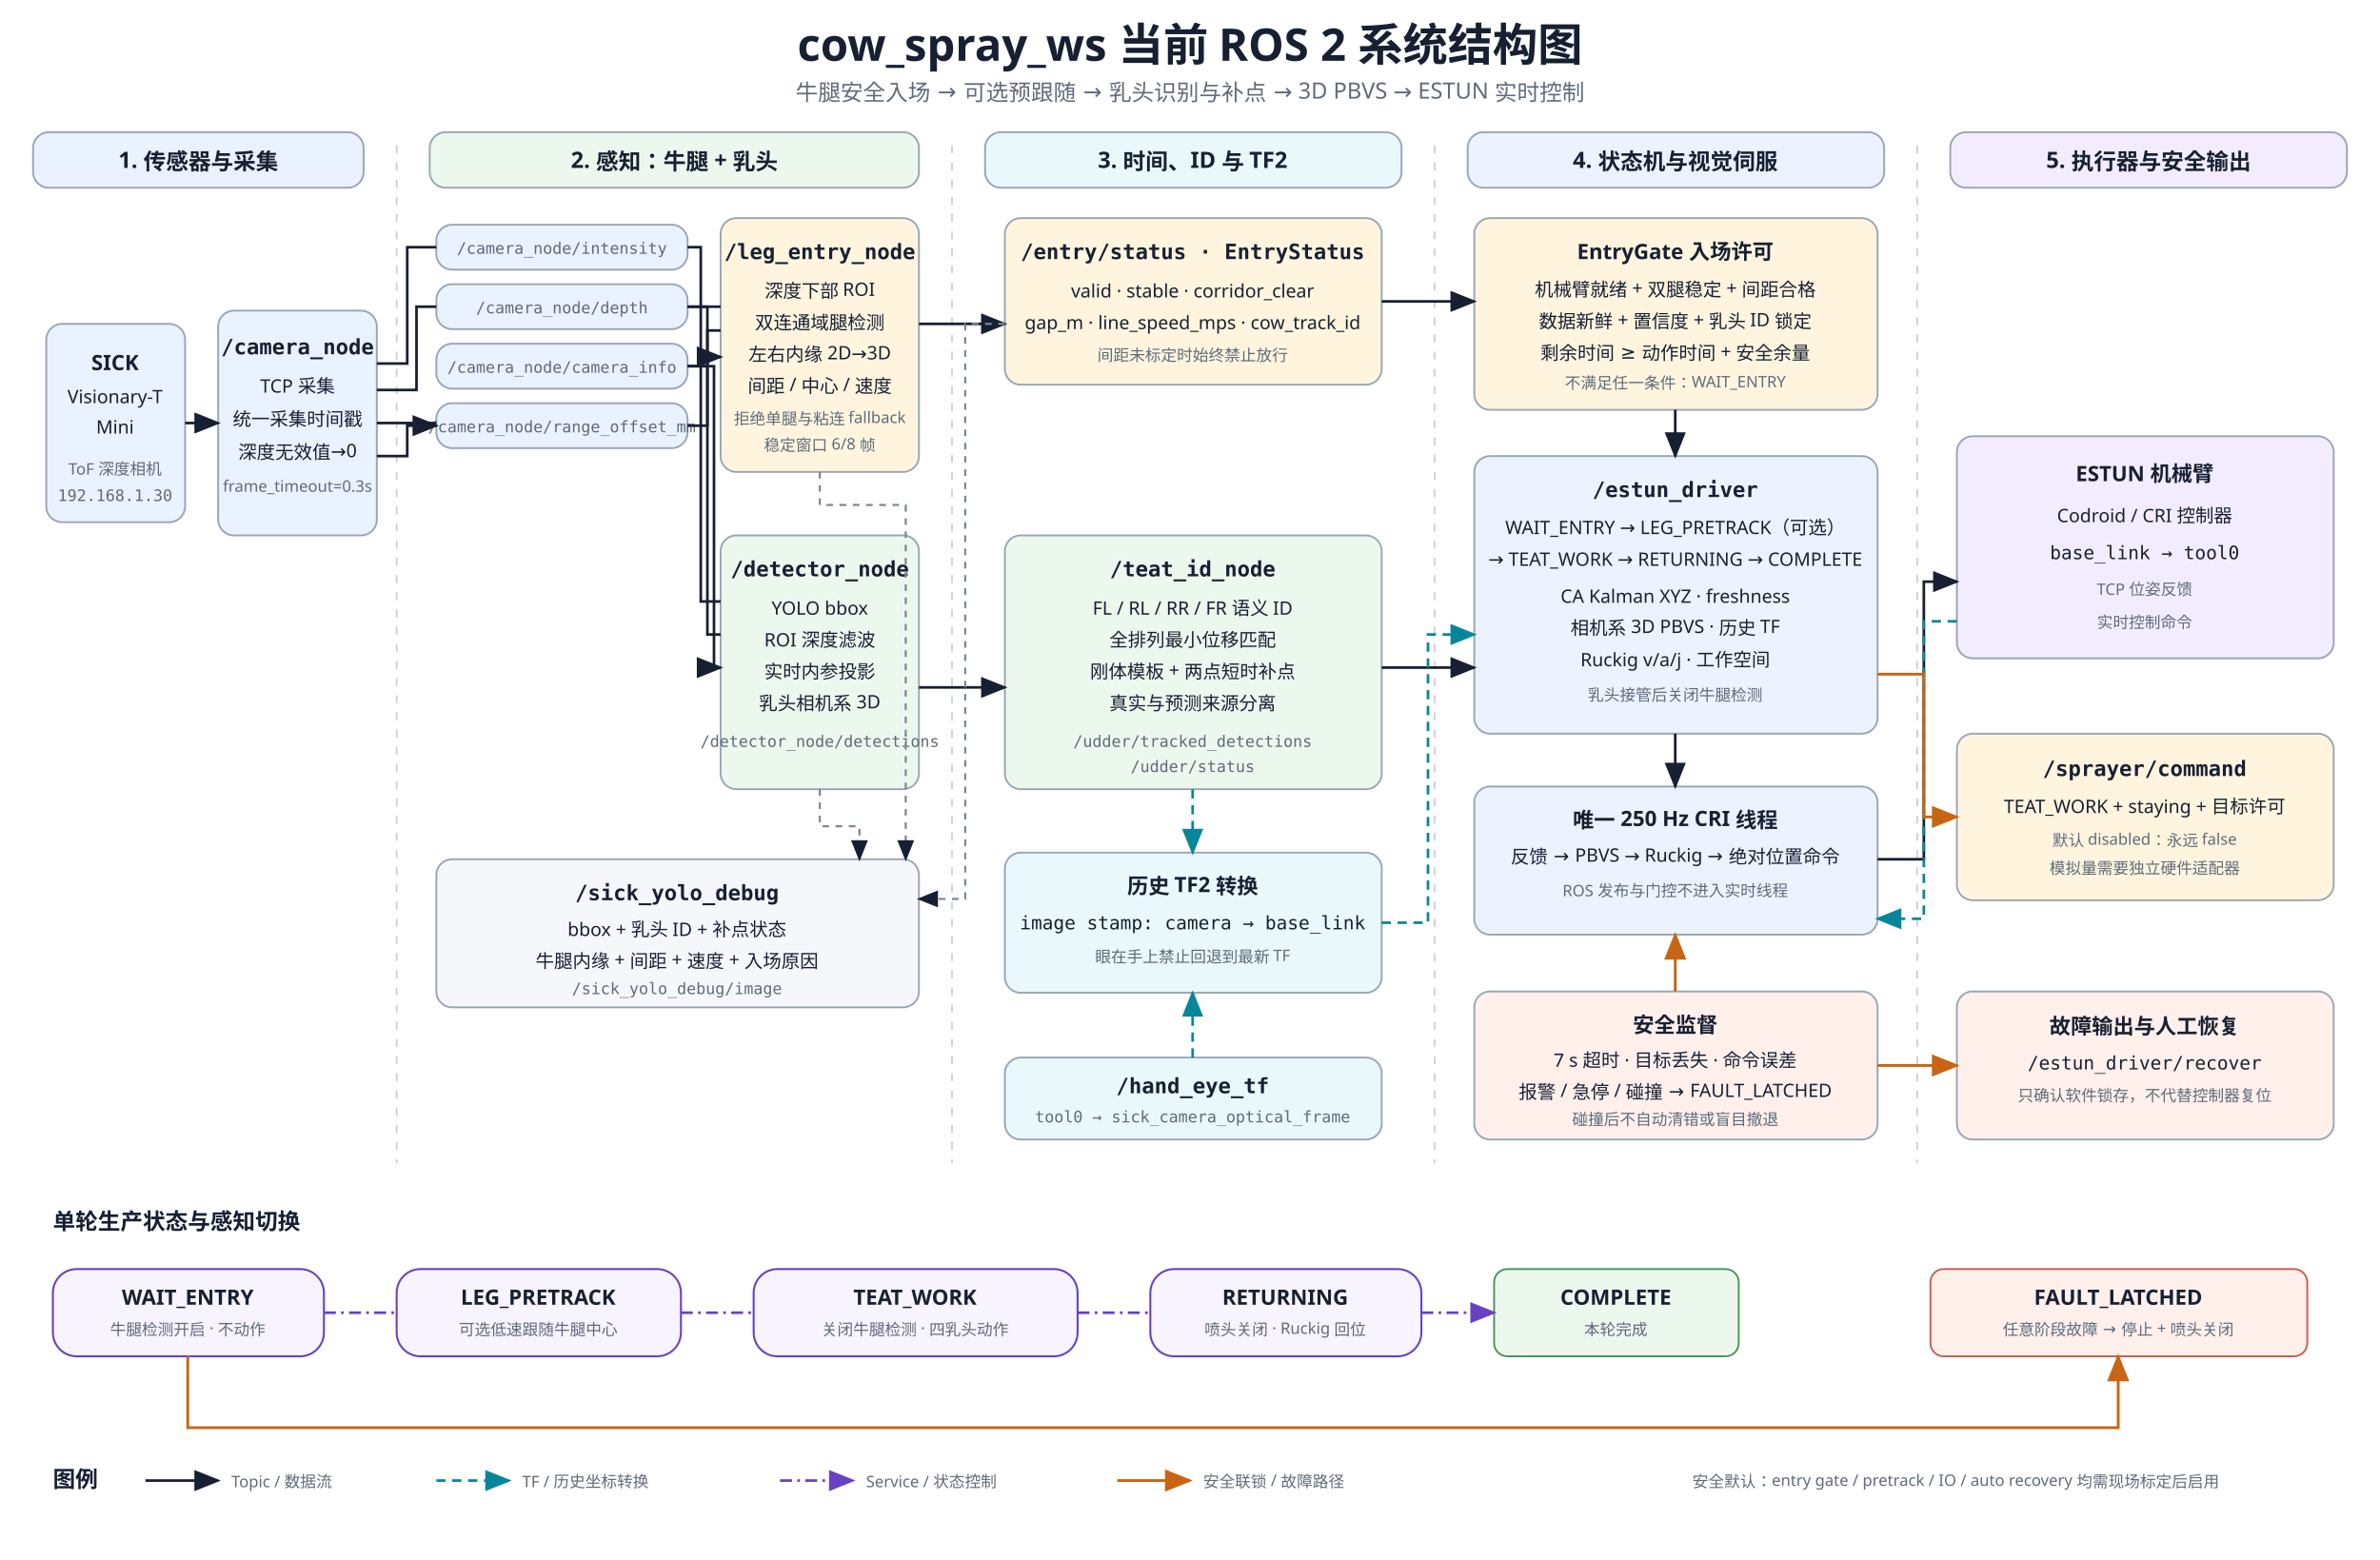
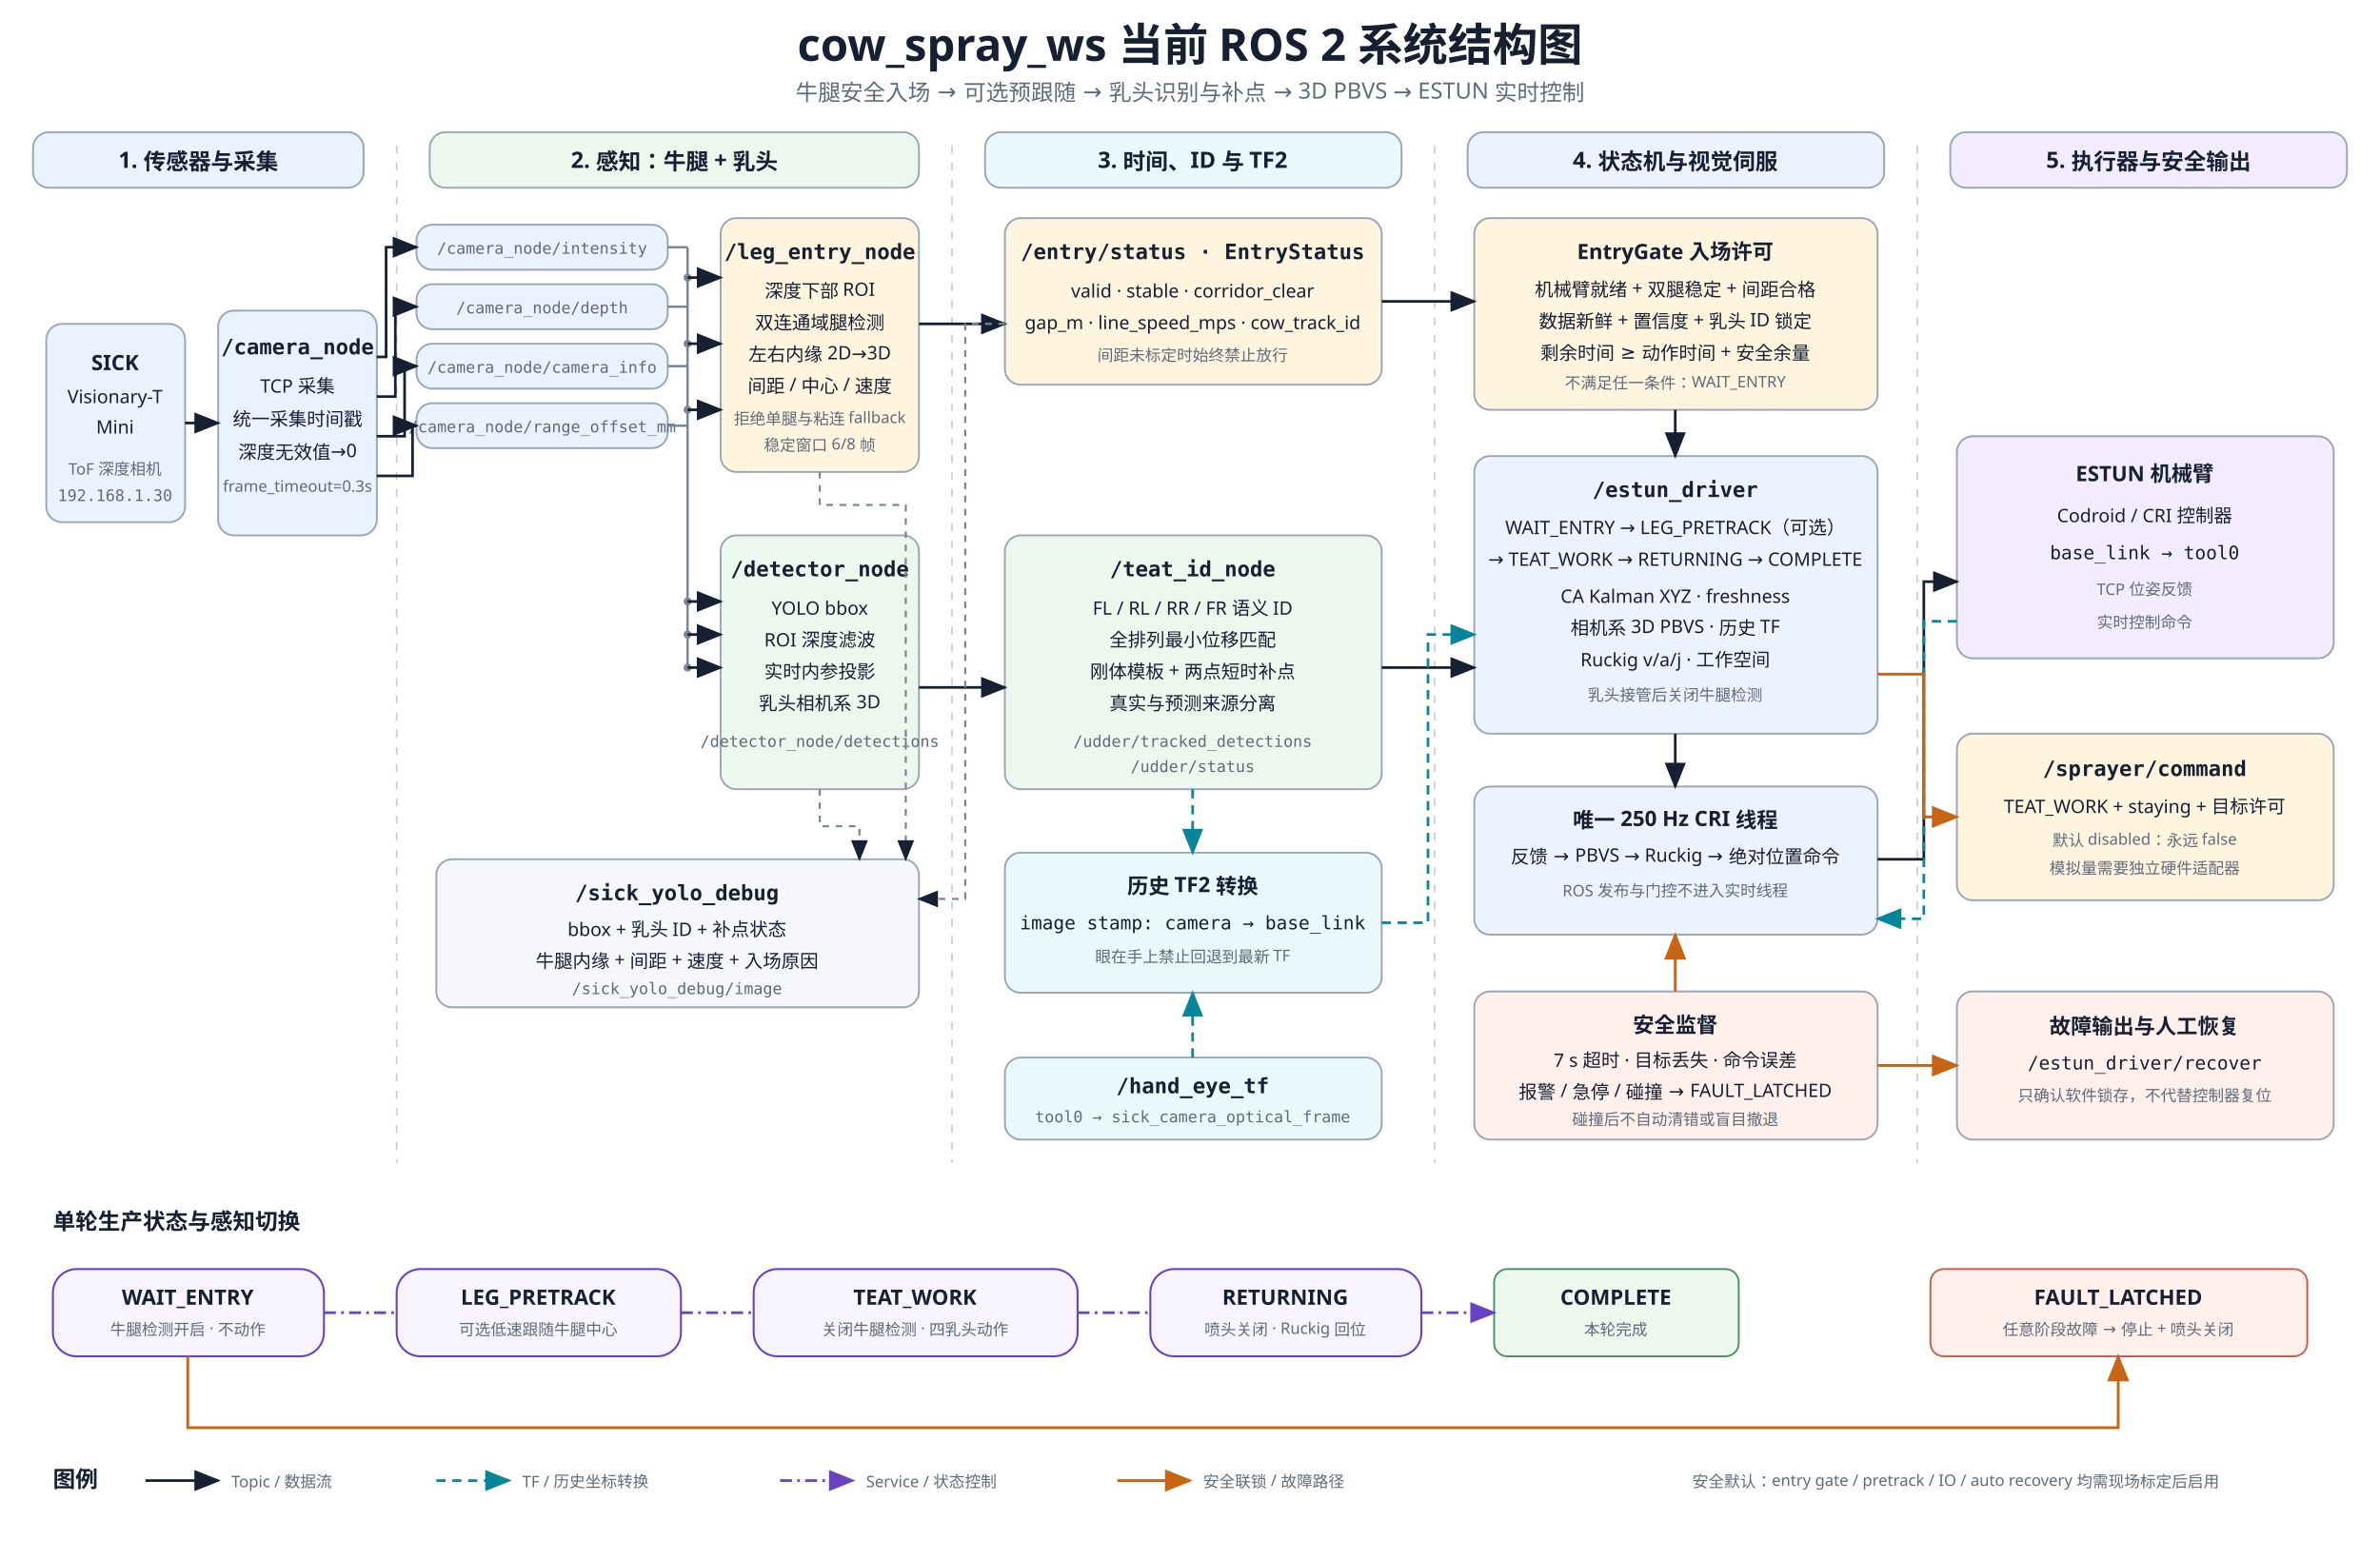
<svg xmlns="http://www.w3.org/2000/svg" viewBox="0 0 1800 1180" role="img" aria-labelledby="title desc">
  <defs>
    <marker id="arrow" markerWidth="10" markerHeight="8" refX="9" refY="4" orient="auto">
      <path d="M0 0L10 4L0 8Z" fill="#172033" />
    </marker>
    <marker id="arrowTf" markerWidth="10" markerHeight="8" refX="9" refY="4" orient="auto">
      <path d="M0 0L10 4L0 8Z" fill="#07869a" />
    </marker>
    <marker id="arrowCtl" markerWidth="10" markerHeight="8" refX="9" refY="4" orient="auto">
      <path d="M0 0L10 4L0 8Z" fill="#6842c2" />
    </marker>
    <marker id="arrowSafe" markerWidth="10" markerHeight="8" refX="9" refY="4" orient="auto">
      <path d="M0 0L10 4L0 8Z" fill="#c86514" />
    </marker>
    <style>
-       .title{font:600 34px system-ui,"Microsoft YaHei",sans-serif;fill:#172033}.subtitle{font:400 17px system-ui,"Microsoft YaHei",sans-serif;fill:#5f6b7a}.section{font:600 17px system-ui,"Microsoft YaHei",sans-serif;fill:#172033}.node{font:600 16px system-ui,"Microsoft YaHei",sans-serif;fill:#172033}.text{font:400 14px system-ui,"Microsoft YaHei",sans-serif;fill:#172033}.small{font:400 12px system-ui,"Microsoft YaHei",sans-serif;fill:#5f6b7a}.mono{font-family:ui-monospace,SFMono-Regular,Consolas,monospace}.box{stroke:#9aa6b5;stroke-width:1.4;rx:12}.camera{fill:#eaf1ff}.vision{fill:#ecf8ed}.entry{fill:#fff5df}.tf{fill:#e8f8fb}.control{fill:#edf2ff}.robot{fill:#f3ecff}.safe{fill:#fff0ec}.neutral{fill:#f5f7fa}.topic{fill:none;stroke:#172033;stroke-width:2;marker-end:url(#arrow)}.tfline{fill:none;stroke:#07869a;stroke-width:2;stroke-dasharray:7 5;marker-end:url(#arrowTf)}.controlLine{fill:none;stroke:#6842c2;stroke-width:2;stroke-dasharray:9 4 2 4;marker-end:url(#arrowCtl)}.safeLine{fill:none;stroke:#c86514;stroke-width:2.1;marker-end:url(#arrowSafe)}.mutedLine{fill:none;stroke:#7c8796;stroke-width:1.6;stroke-dasharray:5 5;marker-end:url(#arrow)}.sep{stroke:#c6ccd5;stroke-width:1.2;stroke-dasharray:6 7}.phase{stroke:#6842c2;stroke-width:1.5;fill:#f7f3ff;rx:18}.pass{fill:#ecf8ed;stroke:#4d9460;stroke-width:1.4;rx:10}.block{fill:#fff0ec;stroke:#c9604c;stroke-width:1.4;rx:10}
+       .title{font:600 34px system-ui,"Microsoft YaHei",sans-serif;fill:#172033}.subtitle{font:400 17px system-ui,"Microsoft YaHei",sans-serif;fill:#5f6b7a}.section{font:600 17px system-ui,"Microsoft YaHei",sans-serif;fill:#172033}.node{font:600 16px system-ui,"Microsoft YaHei",sans-serif;fill:#172033}.text{font:400 14px system-ui,"Microsoft YaHei",sans-serif;fill:#172033}.small{font:400 12px system-ui,"Microsoft YaHei",sans-serif;fill:#5f6b7a}.mono{font-family:ui-monospace,SFMono-Regular,Consolas,monospace}.box{stroke:#9aa6b5;stroke-width:1.4;rx:12}.camera{fill:#eaf1ff}.vision{fill:#ecf8ed}.entry{fill:#fff5df}.tf{fill:#e8f8fb}.control{fill:#edf2ff}.robot{fill:#f3ecff}.safe{fill:#fff0ec}.neutral{fill:#f5f7fa}.topic{fill:none;stroke:#172033;stroke-width:2;marker-end:url(#arrow)}.dataBus{fill:none;stroke:#7c8796;stroke-width:1.8}.junction{fill:#7c8796}.tfline{fill:none;stroke:#07869a;stroke-width:2;stroke-dasharray:7 5;marker-end:url(#arrowTf)}.controlLine{fill:none;stroke:#6842c2;stroke-width:2;stroke-dasharray:9 4 2 4;marker-end:url(#arrowCtl)}.safeLine{fill:none;stroke:#c86514;stroke-width:2.1;marker-end:url(#arrowSafe)}.mutedLine{fill:none;stroke:#7c8796;stroke-width:1.6;stroke-dasharray:5 5;marker-end:url(#arrow)}.sep{stroke:#c6ccd5;stroke-width:1.2;stroke-dasharray:6 7}.phase{stroke:#6842c2;stroke-width:1.5;fill:#f7f3ff;rx:18}.pass{fill:#ecf8ed;stroke:#4d9460;stroke-width:1.4;rx:10}.block{fill:#fff0ec;stroke:#c9604c;stroke-width:1.4;rx:10}
    </style>
  </defs>
  <text x="900" y="46" text-anchor="middle" class="title">cow_spray_ws 当前 ROS 2 系统结构图</text>
  <text x="900" y="76" text-anchor="middle" class="subtitle">牛腿安全入场 → 可选预跟随 → 乳头识别与补点 → 3D PBVS → ESTUN 实时控制</text>
  <line x1="300" y1="110" x2="300" y2="880" class="sep" />
  <line x1="720" y1="110" x2="720" y2="880" class="sep" />
  <line x1="1085" y1="110" x2="1085" y2="880" class="sep" />
  <line x1="1450" y1="110" x2="1450" y2="880" class="sep" />
  <rect x="25" y="100" width="250" height="42" class="box camera" />
  <text x="150" y="127" text-anchor="middle" class="section">1. 传感器与采集</text>
  <rect x="325" y="100" width="370" height="42" class="box vision" />
  <text x="510" y="127" text-anchor="middle" class="section">2. 感知：牛腿 + 乳头</text>
  <rect x="745" y="100" width="315" height="42" class="box tf" />
  <text x="902" y="127" text-anchor="middle" class="section">3. 时间、ID 与 TF2</text>
  <rect x="1110" y="100" width="315" height="42" class="box control" />
  <text x="1267" y="127" text-anchor="middle" class="section">4. 状态机与视觉伺服</text>
  <rect x="1475" y="100" width="300" height="42" class="box robot" />
  <text x="1625" y="127" text-anchor="middle" class="section">5. 执行器与安全输出</text>
  <rect x="35" y="245" width="105" height="150" class="box camera" />
  <text x="87" y="280" text-anchor="middle" class="node">SICK</text>
  <text x="87" y="305" text-anchor="middle" class="text">Visionary-T</text>
  <text x="87" y="328" text-anchor="middle" class="text">Mini</text>
  <text x="87" y="359" text-anchor="middle" class="small">ToF 深度相机</text>
  <text x="87" y="379" text-anchor="middle" class="small mono">192.168.1.30</text>
  <rect x="165" y="235" width="120" height="170" class="box camera" />
  <text x="225" y="268" text-anchor="middle" class="node mono">/camera_node</text>
  <text x="225" y="297" text-anchor="middle" class="text">TCP 采集</text>
  <text x="225" y="322" text-anchor="middle" class="text">统一采集时间戳</text>
  <text x="225" y="347" text-anchor="middle" class="text">深度无效值→0</text>
  <text x="225" y="372" text-anchor="middle" class="small">frame_timeout=0.3s</text>
  <path d="M140 320H165" class="topic" />
-   <rect x="330" y="170" width="190" height="34" class="box camera" />
-   <text x="425" y="192" text-anchor="middle" class="small mono">/camera_node/intensity</text>
-   <rect x="330" y="215" width="190" height="34" class="box camera" />
-   <text x="425" y="237" text-anchor="middle" class="small mono">/camera_node/depth</text>
-   <rect x="330" y="260" width="190" height="34" class="box camera" />
-   <text x="425" y="282" text-anchor="middle" class="small mono">/camera_node/camera_info</text>
-   <rect x="330" y="305" width="190" height="34" class="box camera" />
-   <text x="425" y="327" text-anchor="middle" class="small mono">/camera_node/range_offset_mm</text>
-   <path d="M285 275H308V187H330M285 295H315V232H330M285 320H330M285 345H308V322H330" class="topic" />
+   <rect x="315" y="170" width="190" height="34" class="box camera" />
+   <text x="410" y="192" text-anchor="middle" class="small mono">/camera_node/intensity</text>
+   <rect x="315" y="215" width="190" height="34" class="box camera" />
+   <text x="410" y="237" text-anchor="middle" class="small mono">/camera_node/depth</text>
+   <rect x="315" y="260" width="190" height="34" class="box camera" />
+   <text x="410" y="282" text-anchor="middle" class="small mono">/camera_node/camera_info</text>
+   <rect x="315" y="305" width="190" height="34" class="box camera" />
+   <text x="410" y="327" text-anchor="middle" class="small mono">/camera_node/range_offset_mm</text>
+   <path d="M285 270H292V187H315" class="topic" />
+   <path d="M285 300H299V232H315" class="topic" />
+   <path d="M285 330H306V277H315" class="topic" />
+   <path d="M285 360H312V322H315" class="topic" />
  <rect x="545" y="165" width="150" height="192" class="box entry" />
  <text x="620" y="196" text-anchor="middle" class="node mono">/leg_entry_node</text>
  <text x="620" y="225" text-anchor="middle" class="text">深度下部 ROI</text>
  <text x="620" y="249" text-anchor="middle" class="text">双连通域腿检测</text>
  <text x="620" y="273" text-anchor="middle" class="text">左右内缘 2D→3D</text>
  <text x="620" y="297" text-anchor="middle" class="text">间距 / 中心 / 速度</text>
  <text x="620" y="321" text-anchor="middle" class="small">拒绝单腿与粘连 fallback</text>
  <text x="620" y="341" text-anchor="middle" class="small">稳定窗口 6/8 帧</text>
-   <path d="M520 232H545M520 277H535V250H545M520 322H535V270H545" class="topic" />
  <rect x="545" y="405" width="150" height="192" class="box vision" />
  <text x="620" y="436" text-anchor="middle" class="node mono">/detector_node</text>
  <text x="620" y="465" text-anchor="middle" class="text">YOLO bbox</text>
  <text x="620" y="489" text-anchor="middle" class="text">ROI 深度滤波</text>
  <text x="620" y="513" text-anchor="middle" class="text">实时内参投影</text>
  <text x="620" y="537" text-anchor="middle" class="text">乳头相机系 3D</text>
  <text x="620" y="565" text-anchor="middle" class="small mono">/detector_node/detections</text>
-   <path d="M520 187H530V455H545M520 232H535V480H545M520 277H540V505H545" class="topic" />
+   <path d="M505 187H520M505 232H520M505 277H520M505 322H520M520 187V505" class="dataBus" />
+   <circle cx="520" cy="210" r="3" class="junction" />
+   <path d="M520 210H545" class="topic" />
+   <circle cx="520" cy="260" r="3" class="junction" />
+   <path d="M520 260H545" class="topic" />
+   <circle cx="520" cy="310" r="3" class="junction" />
+   <path d="M520 310H545" class="topic" />
+   <circle cx="520" cy="455" r="3" class="junction" />
+   <path d="M520 455H545" class="topic" />
+   <circle cx="520" cy="480" r="3" class="junction" />
+   <path d="M520 480H545" class="topic" />
+   <circle cx="520" cy="505" r="3" class="junction" />
+   <path d="M520 505H545" class="topic" />
  <rect x="760" y="165" width="285" height="126" class="box entry" />
  <text x="902" y="196" text-anchor="middle" class="node mono">/entry/status · EntryStatus</text>
  <text x="902" y="225" text-anchor="middle" class="text">valid · stable · corridor_clear</text>
  <text x="902" y="249" text-anchor="middle" class="text">gap_m · line_speed_mps · cow_track_id</text>
  <text x="902" y="273" text-anchor="middle" class="small">间距未标定时始终禁止放行</text>
  <path d="M695 245H760" class="topic" />
  <rect x="760" y="405" width="285" height="192" class="box vision" />
  <text x="902" y="436" text-anchor="middle" class="node mono">/teat_id_node</text>
  <text x="902" y="465" text-anchor="middle" class="text">FL / RL / RR / FR 语义 ID</text>
  <text x="902" y="489" text-anchor="middle" class="text">全排列最小位移匹配</text>
  <text x="902" y="513" text-anchor="middle" class="text">刚体模板 + 两点短时补点</text>
  <text x="902" y="537" text-anchor="middle" class="text">真实与预测来源分离</text>
  <text x="902" y="565" text-anchor="middle" class="small mono">/udder/tracked_detections</text>
  <text x="902" y="584" text-anchor="middle" class="small mono">/udder/status</text>
  <path d="M695 520H760" class="topic" />
  <rect x="760" y="645" width="285" height="106" class="box tf" />
  <text x="902" y="676" text-anchor="middle" class="node">历史 TF2 转换</text>
  <text x="902" y="703" text-anchor="middle" class="text mono">image stamp: camera → base_link</text>
  <text x="902" y="728" text-anchor="middle" class="small">眼在手上禁止回退到最新 TF</text>
  <path d="M902 597V645" class="tfline" />
  <rect x="760" y="800" width="285" height="62" class="box tf" />
  <text x="902" y="827" text-anchor="middle" class="node mono">/hand_eye_tf</text>
  <text x="902" y="849" text-anchor="middle" class="small mono">tool0 → sick_camera_optical_frame</text>
  <path d="M902 800V751" class="tfline" />
  <rect x="1115" y="165" width="305" height="145" class="box entry" />
  <text x="1267" y="196" text-anchor="middle" class="node">EntryGate 入场许可</text>
  <text x="1267" y="224" text-anchor="middle" class="text">机械臂就绪 + 双腿稳定 + 间距合格</text>
  <text x="1267" y="248" text-anchor="middle" class="text">数据新鲜 + 置信度 + 乳头 ID 锁定</text>
  <text x="1267" y="272" text-anchor="middle" class="text">剩余时间 ≥ 动作时间 + 安全余量</text>
  <text x="1267" y="294" text-anchor="middle" class="small">不满足任一条件：WAIT_ENTRY</text>
  <path d="M1045 228H1115" class="topic" />
  <rect x="1115" y="345" width="305" height="210" class="box control" />
  <text x="1267" y="376" text-anchor="middle" class="node mono">/estun_driver</text>
  <text x="1267" y="404" text-anchor="middle" class="text">WAIT_ENTRY → LEG_PRETRACK（可选）</text>
  <text x="1267" y="428" text-anchor="middle" class="text">→ TEAT_WORK → RETURNING → COMPLETE</text>
  <text x="1267" y="456" text-anchor="middle" class="text">CA Kalman XYZ · freshness</text>
  <text x="1267" y="480" text-anchor="middle" class="text">相机系 3D PBVS · 历史 TF</text>
  <text x="1267" y="504" text-anchor="middle" class="text">Ruckig v/a/j · 工作空间</text>
  <text x="1267" y="530" text-anchor="middle" class="small">乳头接管后关闭牛腿检测</text>
  <path d="M1267 310V345" class="topic" />
  <path d="M1045 505H1115" class="topic" />
  <path d="M1045 698H1080V480H1115" class="tfline" />
  <rect x="1115" y="595" width="305" height="112" class="box control" />
  <text x="1267" y="626" text-anchor="middle" class="node">唯一 250 Hz CRI 线程</text>
  <text x="1267" y="653" text-anchor="middle" class="text">反馈 → PBVS → Ruckig → 绝对位置命令</text>
  <text x="1267" y="678" text-anchor="middle" class="small">ROS 发布与门控不进入实时线程</text>
  <path d="M1267 555V595" class="topic" />
  <rect x="1115" y="750" width="305" height="112" class="box safe" />
  <text x="1267" y="781" text-anchor="middle" class="node">安全监督</text>
  <text x="1267" y="807" text-anchor="middle" class="text">7 s 超时 · 目标丢失 · 命令误差</text>
  <text x="1267" y="831" text-anchor="middle" class="text">报警 / 急停 / 碰撞 → FAULT_LATCHED</text>
  <text x="1267" y="851" text-anchor="middle" class="small">碰撞后不自动清错或盲目撤退</text>
  <path d="M1267 750V707" class="safeLine" />
  <rect x="1480" y="330" width="285" height="168" class="box robot" />
  <text x="1622" y="364" text-anchor="middle" class="node">ESTUN 机械臂</text>
  <text x="1622" y="395" text-anchor="middle" class="text">Codroid / CRI 控制器</text>
  <text x="1622" y="423" text-anchor="middle" class="text mono">base_link → tool0</text>
  <text x="1622" y="450" text-anchor="middle" class="small">TCP 位姿反馈</text>
  <text x="1622" y="475" text-anchor="middle" class="small">实时控制命令</text>
  <path d="M1420 650H1455V440H1480" class="topic" />
  <path d="M1480 470H1455V695H1420" class="tfline" />
  <rect x="1480" y="555" width="285" height="126" class="box entry" />
  <text x="1622" y="587" text-anchor="middle" class="node mono">/sprayer/command</text>
  <text x="1622" y="615" text-anchor="middle" class="text">TEAT_WORK + staying + 目标许可</text>
  <text x="1622" y="640" text-anchor="middle" class="small">默认 disabled：永远 false</text>
  <text x="1622" y="661" text-anchor="middle" class="small">模拟量需要独立硬件适配器</text>
  <path d="M1420 510H1455V618H1480" class="safeLine" />
  <rect x="1480" y="750" width="285" height="112" class="box safe" />
  <text x="1622" y="782" text-anchor="middle" class="node">故障输出与人工恢复</text>
  <text x="1622" y="809" text-anchor="middle" class="text mono">/estun_driver/recover</text>
  <text x="1622" y="833" text-anchor="middle" class="small">只确认软件锁存，不代替控制器复位</text>
  <path d="M1420 806H1480" class="safeLine" />
  <rect x="330" y="650" width="365" height="112" class="box neutral" />
  <text x="512" y="681" text-anchor="middle" class="node mono">/sick_yolo_debug</text>
  <text x="512" y="708" text-anchor="middle" class="text">bbox + 乳头 ID + 补点状态</text>
  <text x="512" y="732" text-anchor="middle" class="text">牛腿内缘 + 间距 + 速度 + 入场原因</text>
  <text x="512" y="752" text-anchor="middle" class="small mono">/sick_yolo_debug/image</text>
  <path d="M620 357V382H685V650" class="mutedLine" />
  <path d="M620 597V625H650V650" class="mutedLine" />
  <path d="M760 245H730V680H695" class="mutedLine" />
  <text x="40" y="930" class="section">单轮生产状态与感知切换</text>
  <rect x="40" y="960" width="205" height="66" class="phase" />
  <text x="142" y="987" text-anchor="middle" class="node">WAIT_ENTRY</text>
  <text x="142" y="1010" text-anchor="middle" class="small">牛腿检测开启 · 不动作</text>
  <rect x="300" y="960" width="215" height="66" class="phase" />
  <text x="407" y="987" text-anchor="middle" class="node">LEG_PRETRACK</text>
  <text x="407" y="1010" text-anchor="middle" class="small">可选低速跟随牛腿中心</text>
  <rect x="570" y="960" width="245" height="66" class="phase" />
  <text x="692" y="987" text-anchor="middle" class="node">TEAT_WORK</text>
  <text x="692" y="1010" text-anchor="middle" class="small">关闭牛腿检测 · 四乳头动作</text>
  <rect x="870" y="960" width="205" height="66" class="phase" />
  <text x="972" y="987" text-anchor="middle" class="node">RETURNING</text>
  <text x="972" y="1010" text-anchor="middle" class="small">喷头关闭 · Ruckig 回位</text>
  <rect x="1130" y="960" width="185" height="66" class="pass" />
  <text x="1222" y="987" text-anchor="middle" class="node">COMPLETE</text>
  <text x="1222" y="1010" text-anchor="middle" class="small">本轮完成</text>
  <rect x="1460" y="960" width="285" height="66" class="block" />
  <text x="1602" y="987" text-anchor="middle" class="node">FAULT_LATCHED</text>
  <text x="1602" y="1010" text-anchor="middle" class="small">任意阶段故障 → 停止 + 喷头关闭</text>
  <path d="M245 993H300M515 993H570M815 993H870M1075 993H1130" class="controlLine" />
  <path d="M142 1026V1080H1602V1026" class="safeLine" />
  <text x="40" y="1125" class="section">图例</text>
  <line x1="110" y1="1120" x2="165" y2="1120" class="topic" />
  <text x="175" y="1125" class="small">Topic / 数据流</text>
  <line x1="330" y1="1120" x2="385" y2="1120" class="tfline" />
  <text x="395" y="1125" class="small">TF / 历史坐标转换</text>
  <line x1="590" y1="1120" x2="645" y2="1120" class="controlLine" />
  <text x="655" y="1125" class="small">Service / 状态控制</text>
  <line x1="845" y1="1120" x2="900" y2="1120" class="safeLine" />
  <text x="910" y="1125" class="small">安全联锁 / 故障路径</text>
  <text x="1280" y="1125" class="small">安全默认：entry gate / pretrack / IO / auto recovery 均需现场标定后启用</text>
</svg>
